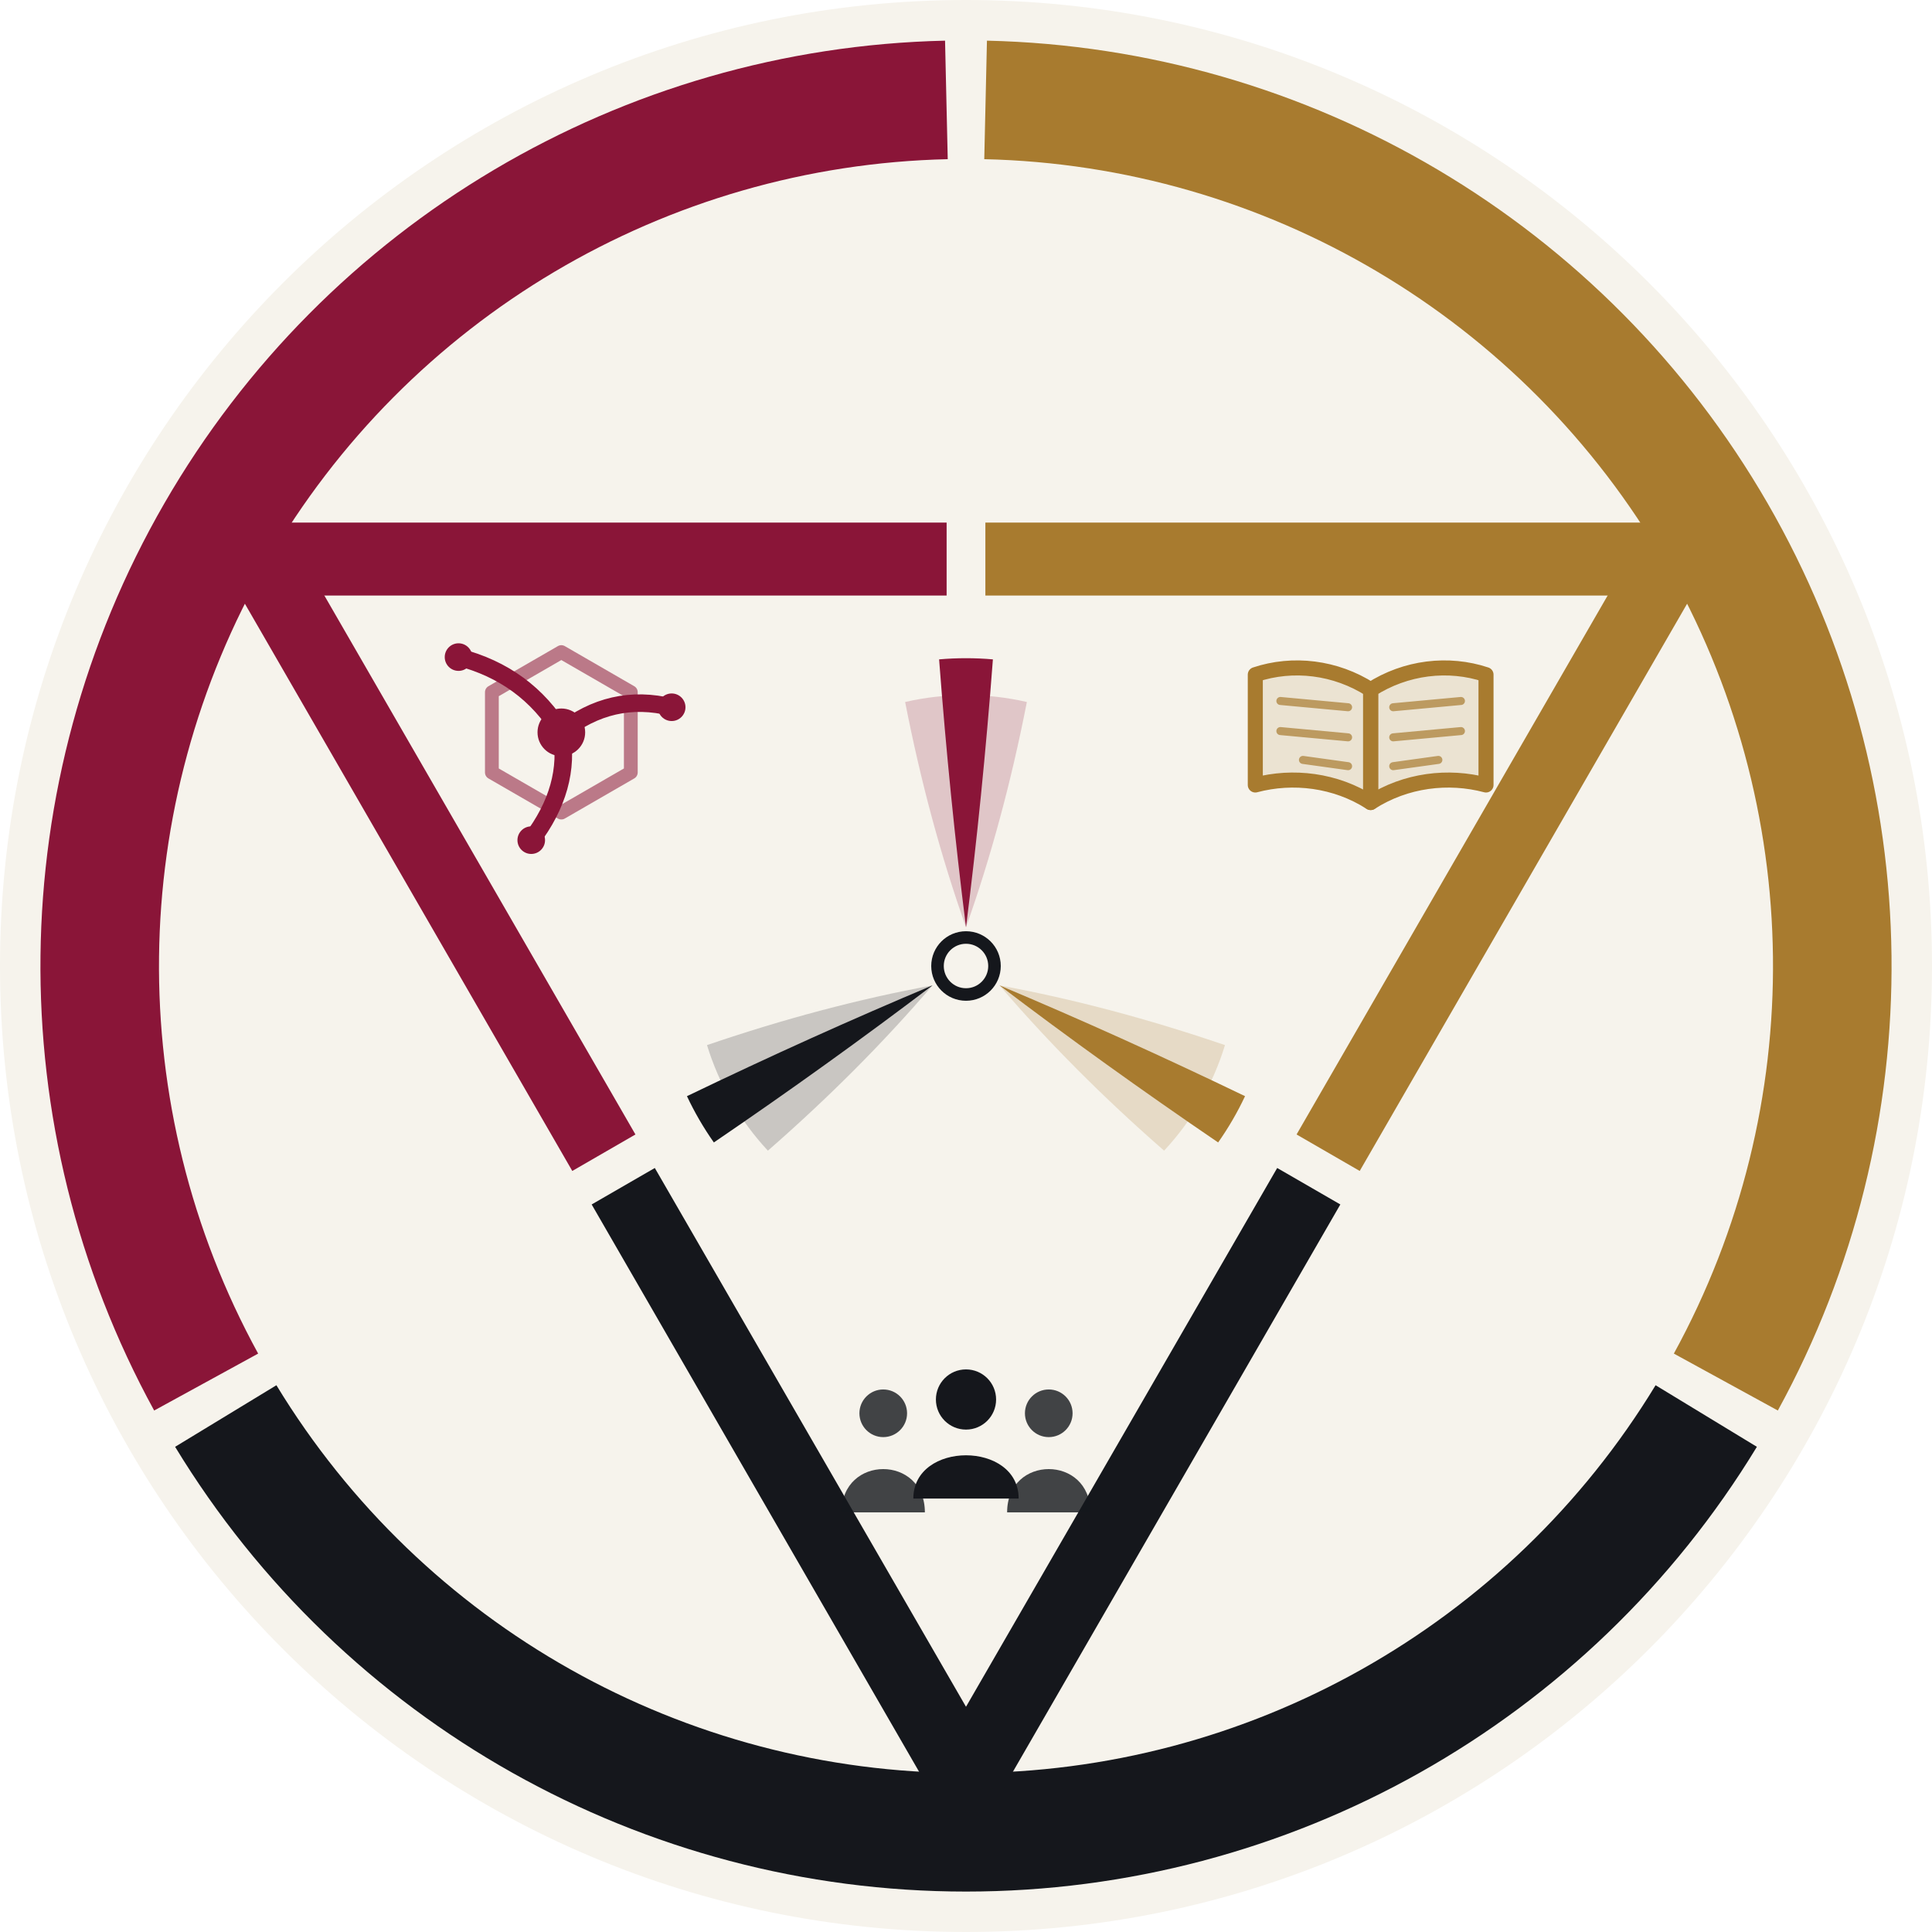
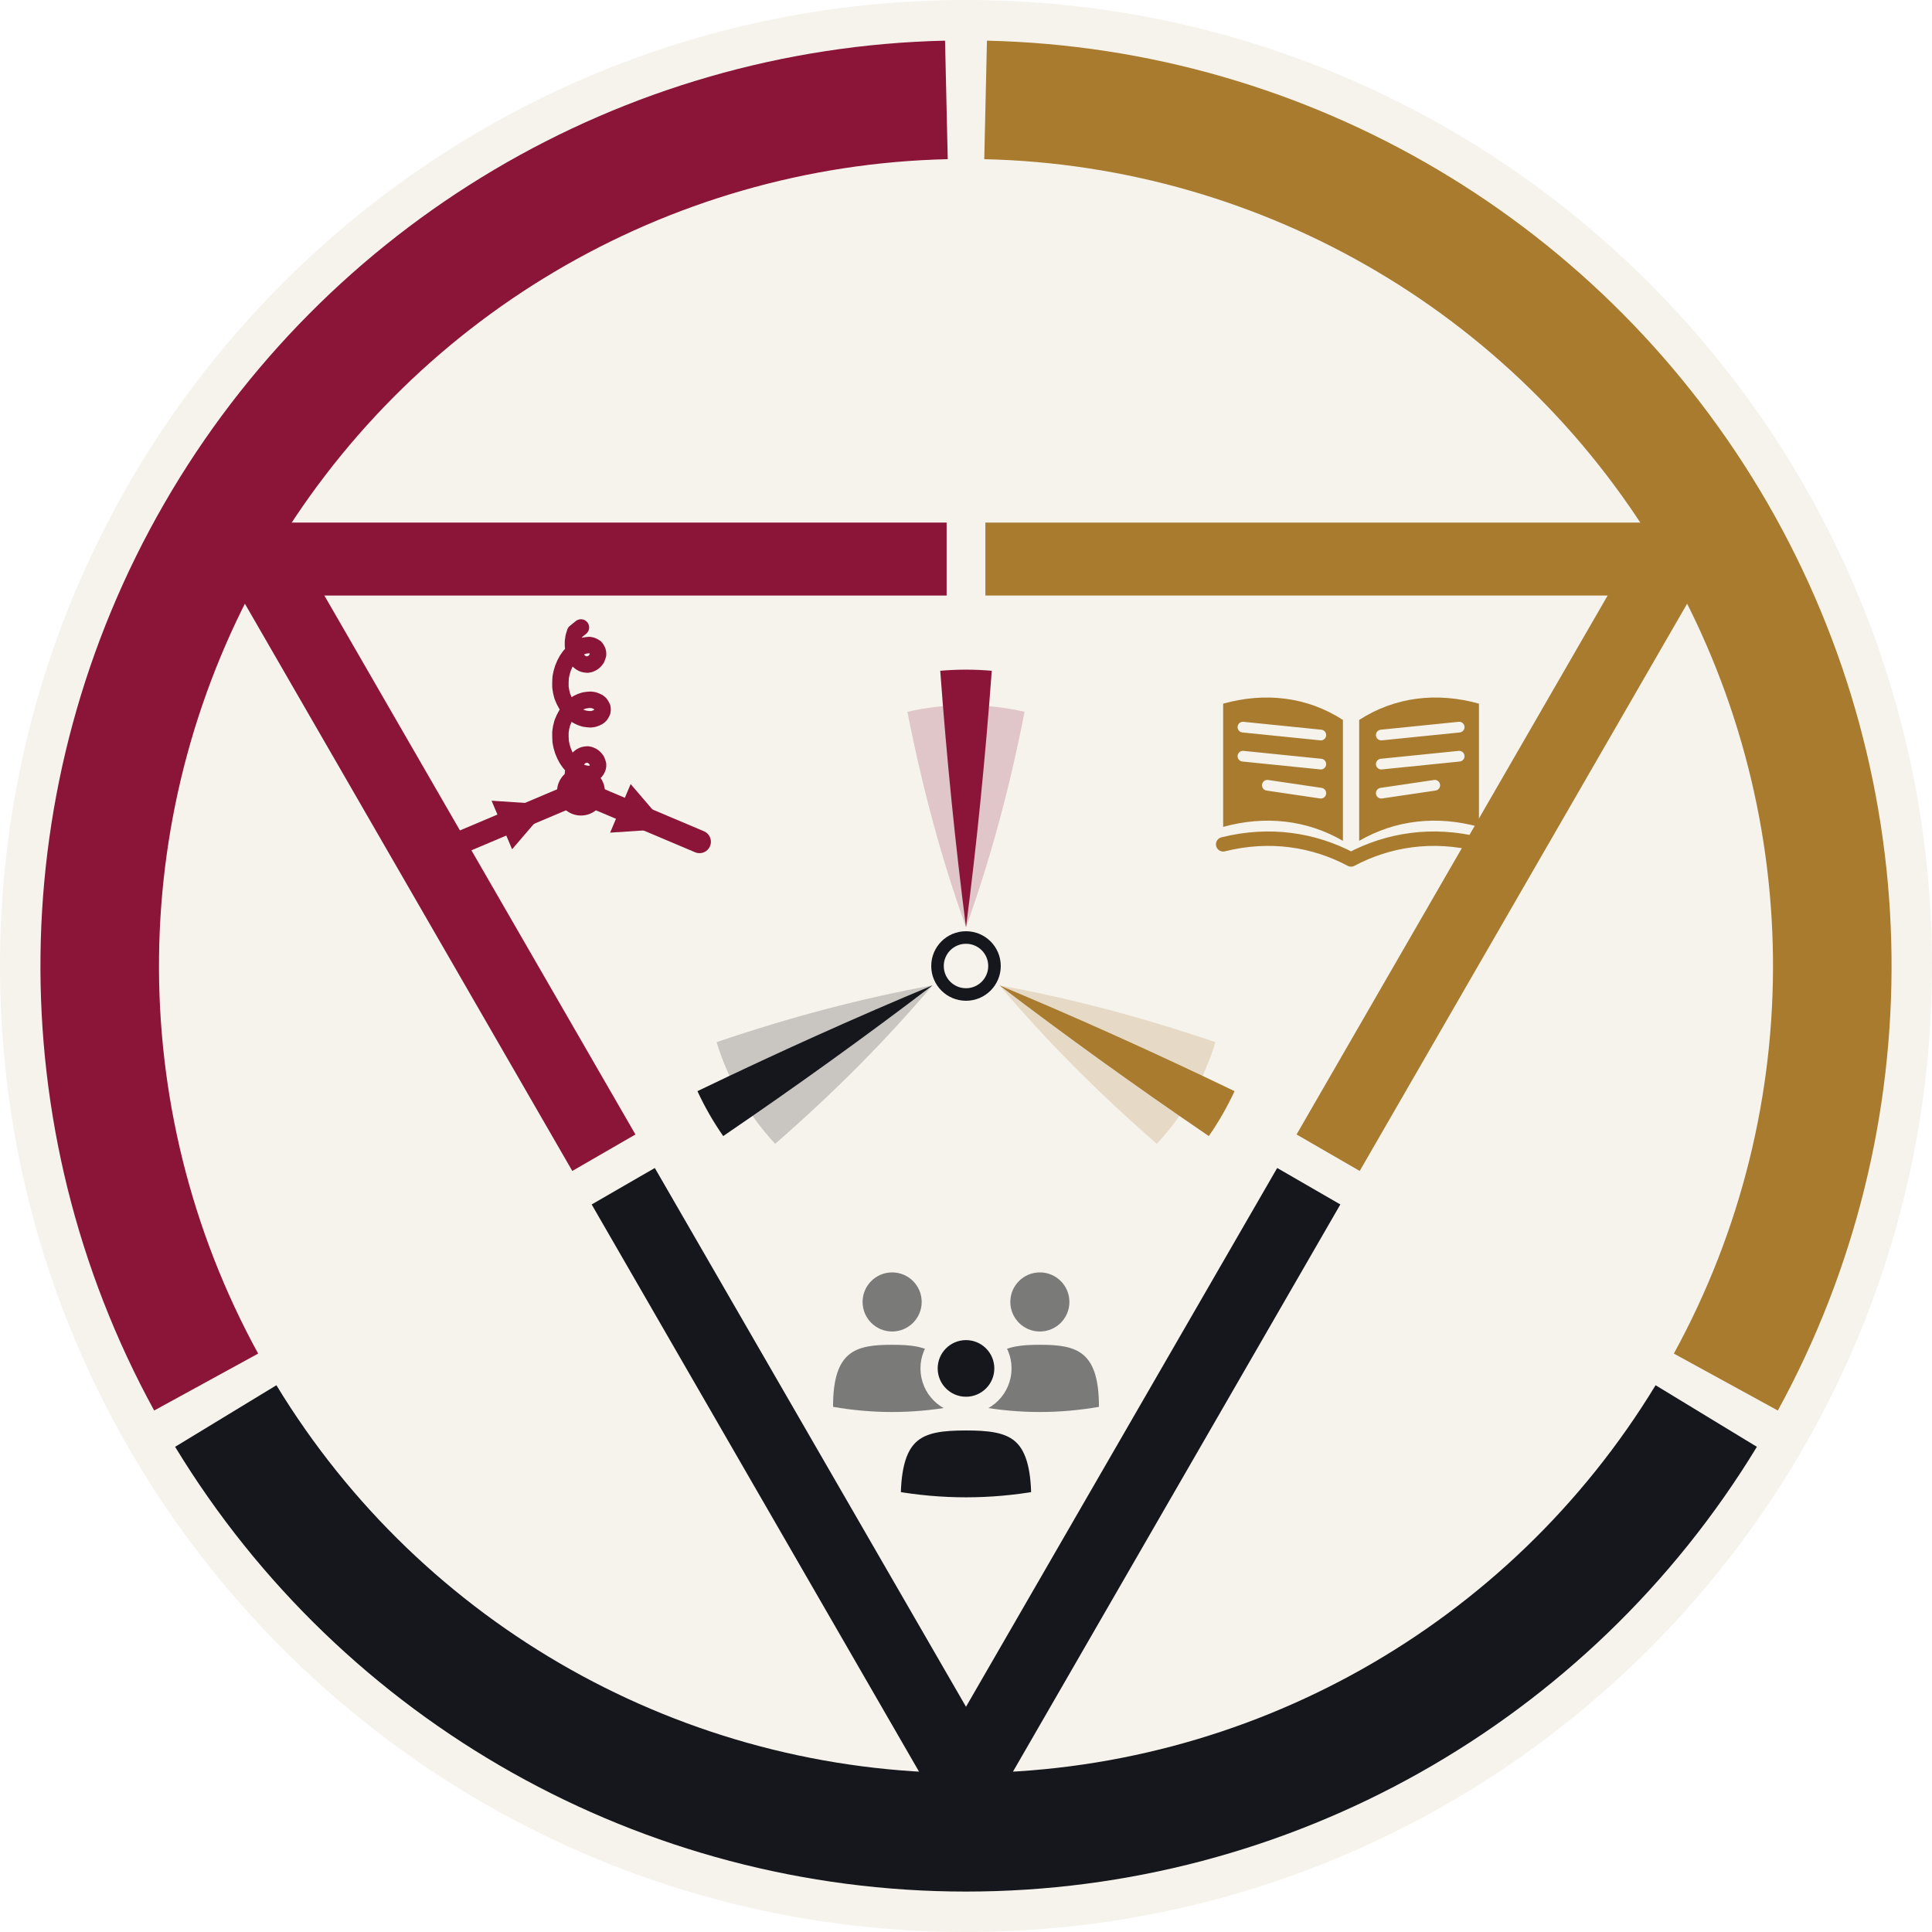
<svg xmlns="http://www.w3.org/2000/svg" viewBox="0 0 100 100">
  <circle cx="50" cy="50" r="50" fill="#f6f3ec" />
  <g transform="translate(50 50) scale(1.18) translate(-50 -50)">
    <path d="M16.67 68.25A38 38 0 0 1 49.14 12.01" fill="none" stroke="#8a1538" stroke-width="5.2" stroke-linecap="butt" />
    <polygon points="19.08,33.75 49.15,33.75 49.15,30.55 19.08,30.55" fill="#8a1538" />
    <polygon points="17.70,32.95 32.73,58.99 35.50,57.39 20.47,31.35" fill="#8a1538" />
    <path d="M50.86 12.01A38 38 0 0 1 83.33 68.25" fill="none" stroke="#a87b2f" stroke-width="5.2" stroke-linecap="butt" />
    <polygon points="80.92,30.55 50.85,30.55 50.85,33.75 80.92,33.75" fill="#a87b2f" />
    <polygon points="79.53,31.35 64.50,57.39 67.27,58.99 82.30,32.95" fill="#a87b2f" />
    <path d="M82.47 69.74A38 38 0 0 1 17.53 69.74" fill="none" stroke="#15171c" stroke-width="5.2" stroke-linecap="butt" />
    <polygon points="51.39,84.90 36.35,58.86 33.58,60.46 48.61,86.50" fill="#15171c" />
    <polygon points="51.39,86.50 66.42,60.46 63.65,58.86 48.61,84.90" fill="#15171c" />
-     <path d="M50.00 48.30Q48.36 43.68 47.33 38.42A11.88 11.88 0 0 1 52.67 38.42Q51.64 43.68 50.00 48.30Z" fill="#8a1538" fill-opacity=".2" />
-     <path d="M50.00 48.30Q49.28 42.61 48.82 36.55A13.50 13.50 0 0 1 51.18 36.55Q50.72 42.61 50.00 48.30Z" fill="#8a1538" />
-     <path d="M51.47 50.85Q56.30 51.74 61.36 53.47A11.88 11.88 0 0 1 58.69 58.10Q54.66 54.58 51.47 50.85Z" fill="#a87b2f" fill-opacity=".2" />
-     <path d="M51.47 50.85Q56.76 53.07 62.24 55.71A13.50 13.50 0 0 1 61.06 57.74Q56.04 54.32 51.47 50.85Z" fill="#a87b2f" />
-     <path d="M48.53 50.85Q45.34 54.58 41.31 58.10A11.88 11.88 0 0 1 38.64 53.47Q43.70 51.74 48.53 50.85Z" fill="#15171c" fill-opacity=".2" />
-     <path d="M48.53 50.85Q43.96 54.32 38.94 57.74A13.50 13.50 0 0 1 37.76 55.71Q43.24 53.07 48.53 50.85Z" fill="#15171c" />
+     <path d="M50.00 48.30Q48.42 43.91 47.43 38.85A11.44 11.44 0 0 1 52.57 38.85Q51.58 43.91 50.00 48.30Z" fill="#8a1538" fill-opacity=".2" />
+     <path d="M50.00 48.30Q49.30 42.88 48.87 37.05A13.00 13.00 0 0 1 51.13 37.05Q50.70 42.88 50.00 48.30Z" fill="#8a1538" />
+     <path d="M51.47 50.85Q56.06 51.68 60.94 53.34A11.44 11.44 0 0 1 58.37 57.80Q54.48 54.41 51.47 50.85Z" fill="#a87b2f" fill-opacity=".2" />
+     <path d="M51.47 50.85Q56.51 52.95 61.78 55.49A13.00 13.00 0 0 1 60.65 57.46Q55.81 54.16 51.47 50.85Z" fill="#a87b2f" />
+     <path d="M48.53 50.85Q45.52 54.41 41.63 57.80A11.44 11.44 0 0 1 39.06 53.34Q43.94 51.68 48.53 50.85Z" fill="#15171c" fill-opacity=".2" />
+     <path d="M48.53 50.85Q44.19 54.16 39.35 57.46A13.00 13.00 0 0 1 38.22 55.49Q43.49 52.95 48.53 50.85Z" fill="#15171c" />
    <circle cx="50" cy="50" r="1.25" fill="#f6f3ec" stroke="#15171c" stroke-width=".55" />
-     <g transform="translate(32.25 39.75) scale(1.1)">
-       <polygon points="2.77,1.60 0.00,3.20 -2.77,1.60 -2.77,-1.60 -0.00,-3.20 2.77,-1.60" fill="none" stroke="#8a1538" stroke-width=".55" stroke-linejoin="round" stroke-opacity=".55" />
-       <path d="M0 0Q-1.4 -2.3 -4.1 -3.0" fill="none" stroke="#8a1538" stroke-width=".7" stroke-linecap="round" />
-       <path d="M0 0Q2.0 -1.6 4.4 -1.0" fill="none" stroke="#8a1538" stroke-width=".7" stroke-linecap="round" />
-       <path d="M0 0Q.4 2.2 -1.2 4.3" fill="none" stroke="#8a1538" stroke-width=".7" stroke-linecap="round" />
-       <circle cx="-4.1" cy="-3.0" r=".55" fill="#8a1538" />
-       <circle cx="4.4" cy="-1.0" r=".55" fill="#8a1538" />
-       <circle cx="-1.2" cy="4.3" r=".55" fill="#8a1538" />
-       <circle cx="0" cy="0" r=".95" fill="#8a1538" />
+     <g transform="translate(33.11 41.35) scale(1.000)">
+       <path d="M-5.2 3.2L0 1.0L5.2 3.2" fill="none" stroke="#8a1538" stroke-width="1" stroke-linecap="round" stroke-linejoin="round" />
+       <polygon points="-1.34,1.57 -3.02,3.53 -3.92,1.40" fill="#8a1538" />
+       <polygon points="3.86,2.63 1.28,2.80 2.18,0.67" fill="#8a1538" />
+       <path d="M0.00 1.00 L-0.26 0.79 L-0.32 0.59 L-0.35 0.39 L-0.35 0.20 L-0.33 0.03 L-0.29 -0.13 L-0.24 -0.27 L-0.17 -0.38 L-0.09 -0.48 L-0.00 -0.55 L0.10 -0.60 L0.19 -0.62 L0.29 -0.63 L0.39 -0.61 L0.48 -0.57 L0.56 -0.52 L0.63 -0.45 L0.69 -0.37 L0.72 -0.29 L0.75 -0.20 L0.75 -0.11 L0.73 -0.03 L0.69 0.05 L0.64 0.12 L0.56 0.17 L0.47 0.21 L0.37 0.23 L0.26 0.22 L0.13 0.20 L0.00 0.15 L-0.13 0.08 L-0.26 -0.02 L-0.39 -0.13 L-0.51 -0.27 L-0.62 -0.43 L-0.71 -0.60 L-0.79 -0.79 L-0.85 -0.99 L-0.89 -1.19 L-0.90 -1.40 L-0.90 -1.61 L-0.87 -1.81 L-0.82 -2.01 L-0.74 -2.20 L-0.65 -2.37 L-0.55 -2.53 L-0.42 -2.67 L-0.29 -2.78 L-0.15 -2.88 L-0.00 -2.95 L0.15 -3.00 L0.29 -3.02 L0.43 -3.03 L0.56 -3.01 L0.67 -2.97 L0.77 -2.92 L0.85 -2.85 L0.90 -2.77 L0.94 -2.69 L0.95 -2.60 L0.94 -2.51 L0.90 -2.43 L0.85 -2.35 L0.77 -2.28 L0.67 -2.23 L0.56 -2.19 L0.43 -2.17 L0.29 -2.18 L0.15 -2.20 L0.00 -2.25 L-0.15 -2.32 L-0.29 -2.42 L-0.42 -2.53 L-0.55 -2.67 L-0.65 -2.83 L-0.74 -3.00 L-0.82 -3.19 L-0.87 -3.39 L-0.90 -3.59 L-0.90 -3.80 L-0.89 -4.01 L-0.85 -4.21 L-0.79 -4.41 L-0.71 -4.60 L-0.62 -4.77 L-0.51 -4.93 L-0.39 -5.07 L-0.26 -5.18 L-0.13 -5.28 L-0.00 -5.35 L0.13 -5.40 L0.26 -5.42 L0.37 -5.43 L0.47 -5.41 L0.56 -5.37 L0.64 -5.32 L0.69 -5.25 L0.73 -5.17 L0.75 -5.09 L0.75 -5.00 L0.72 -4.91 L0.69 -4.83 L0.63 -4.75 L0.56 -4.68 L0.48 -4.63 L0.39 -4.59 L0.29 -4.57 L0.19 -4.58 L0.10 -4.60 L0.00 -4.65 L-0.09 -4.72 L-0.17 -4.82 L-0.24 -4.93 L-0.29 -5.07 L-0.33 -5.23 L-0.35 -5.40 L-0.35 -5.59 L-0.32 -5.79 L-0.26 -5.99 L-0.00 -6.20" fill="none" stroke="#8a1538" stroke-width=".72" stroke-linecap="round" stroke-linejoin="round" />
+       <circle cx="0" cy="1.0" r="1.05" fill="#8a1538" />
    </g>
-     <g transform="translate(67.75 39.75) scale(1.1)">
-       <path d="M0 2.8C-1.4 1.9 -3.1 1.7 -4.6 2.1V-2.3C-3.1 -2.8 -1.4 -2.6 0 -1.7Z" fill="#a87b2f" fill-opacity=".14" />
-       <path d="M0 2.8C-1.4 1.9 -3.1 1.7 -4.6 2.1V-2.3C-3.1 -2.8 -1.4 -2.6 0 -1.7Z" fill="none" stroke="#a87b2f" stroke-width=".6" stroke-linejoin="round" />
-       <g transform="scale(-1 1)">
-         <path d="M0 2.8C-1.4 1.9 -3.1 1.7 -4.6 2.1V-2.3C-3.1 -2.8 -1.4 -2.6 0 -1.7Z" fill="#a87b2f" fill-opacity=".14" />
-         <path d="M0 2.8C-1.4 1.9 -3.1 1.7 -4.6 2.1V-2.3C-3.1 -2.8 -1.4 -2.6 0 -1.7Z" fill="none" stroke="#a87b2f" stroke-width=".6" stroke-linejoin="round" />
+     <g transform="translate(66.89 41.45) scale(1.020)">
+       <path d="M-.35 3.0C-1.9 2.1 -3.7 1.9 -5.5 2.4V-2.9C-3.7 -3.4 -1.9 -3.2 -.35 -2.2Z" fill="#a87b2f" />
+       <path d="M-.35 3.0C-1.9 2.1 -3.7 1.9 -5.5 2.4V-2.9C-3.7 -3.4 -1.9 -3.2 -.35 -2.2Z" transform="scale(-1 1)" fill="#a87b2f" />
+       <line x1="-1.30" y1="-1.55" x2="-4.65" y2="-1.89" stroke="#f6f3ec" stroke-width=".46" stroke-linecap="round" />
+       <line x1="-1.30" y1="-0.30" x2="-4.65" y2="-0.64" stroke="#f6f3ec" stroke-width=".46" stroke-linecap="round" />
+       <line x1="-1.30" y1="0.95" x2="-3.60" y2="0.61" stroke="#f6f3ec" stroke-width=".46" stroke-linecap="round" />
+       <line x1="1.30" y1="-1.55" x2="4.65" y2="-1.89" stroke="#f6f3ec" stroke-width=".46" stroke-linecap="round" />
+       <line x1="1.30" y1="-0.30" x2="4.65" y2="-0.64" stroke="#f6f3ec" stroke-width=".46" stroke-linecap="round" />
+       <line x1="1.30" y1="0.95" x2="3.60" y2="0.61" stroke="#f6f3ec" stroke-width=".46" stroke-linecap="round" />
+       <path d="M-5.5 3.15C-3.5 2.65 -1.6 2.95 0 3.8C1.6 2.95 3.5 2.65 5.5 3.15" fill="none" stroke="#a87b2f" stroke-width=".62" stroke-linecap="round" stroke-linejoin="round" />
+     </g>
+     <g transform="translate(50.00 68.30) scale(1.080)">
+       <g fill-opacity=".55">
+         <path d="M-5.40 0.96C-5.40 -1.32 -4.49 -1.56 -3.00 -1.56C-1.51 -1.56 -0.60 -1.32 -0.60 0.96Q-3.00 1.38 -5.40 0.96Z" fill="#15171c" />
+         <circle cx="-3.00" cy="-3.30" r="1.20" fill="#15171c" />
      </g>
-       <line x1="-0.90" y1="-1.00" x2="-3.60" y2="-1.25" stroke="#a87b2f" stroke-width=".32" stroke-linecap="round" stroke-opacity=".7" />
-       <line x1="-0.90" y1="0.20" x2="-3.60" y2="-0.05" stroke="#a87b2f" stroke-width=".32" stroke-linecap="round" stroke-opacity=".7" />
-       <line x1="-0.90" y1="1.35" x2="-2.70" y2="1.10" stroke="#a87b2f" stroke-width=".32" stroke-linecap="round" stroke-opacity=".7" />
-       <line x1="0.90" y1="-1.00" x2="3.60" y2="-1.25" stroke="#a87b2f" stroke-width=".32" stroke-linecap="round" stroke-opacity=".7" />
-       <line x1="0.90" y1="0.20" x2="3.60" y2="-0.05" stroke="#a87b2f" stroke-width=".32" stroke-linecap="round" stroke-opacity=".7" />
-       <line x1="0.90" y1="1.35" x2="2.70" y2="1.10" stroke="#a87b2f" stroke-width=".32" stroke-linecap="round" stroke-opacity=".7" />
-     </g>
-     <g transform="translate(50.00 70.50) scale(1.1)">
-       <g fill-opacity="0.8">
-         <circle cx="-3.30" cy="-0.80" r="0.95" fill="#15171c" />
-         <path d="M-4.96 3.15C-4.96 0.85 -1.64 0.85 -1.64 3.15Z" fill="#15171c" />
+       <g fill-opacity=".55">
+         <path d="M0.60 0.96C0.60 -1.32 1.51 -1.56 3.00 -1.56C4.49 -1.56 5.40 -1.32 5.40 0.96Q3.00 1.38 0.60 0.96Z" fill="#15171c" />
+         <circle cx="3.00" cy="-3.30" r="1.20" fill="#15171c" />
      </g>
-       <g fill-opacity="0.8">
-         <circle cx="3.30" cy="-0.80" r="0.95" fill="#15171c" />
-         <path d="M1.64 3.15C1.64 0.85 4.96 0.85 4.96 3.15Z" fill="#15171c" />
-       </g>
-       <g fill-opacity="1">
-         <circle cx="0.00" cy="-1.35" r="1.2" fill="#15171c" />
-         <path d="M-2.10 2.60C-2.10 0.30 2.10 0.30 2.10 2.60Z" fill="#15171c" />
-       </g>
+       <path d="M-3.00 4.72C-3.00 1.87 -1.86 1.57 0.00 1.57C1.86 1.57 3.00 1.87 3.00 4.72Q0.00 5.25 -3.00 4.72Z" fill="#15171c" stroke="#f6f3ec" stroke-width=".7" stroke-linejoin="round" />
+       <circle cx="0.00" cy="-0.60" r="1.50" fill="#15171c" stroke="#f6f3ec" stroke-width=".7" stroke-linejoin="round" />
    </g>
  </g>
</svg>
